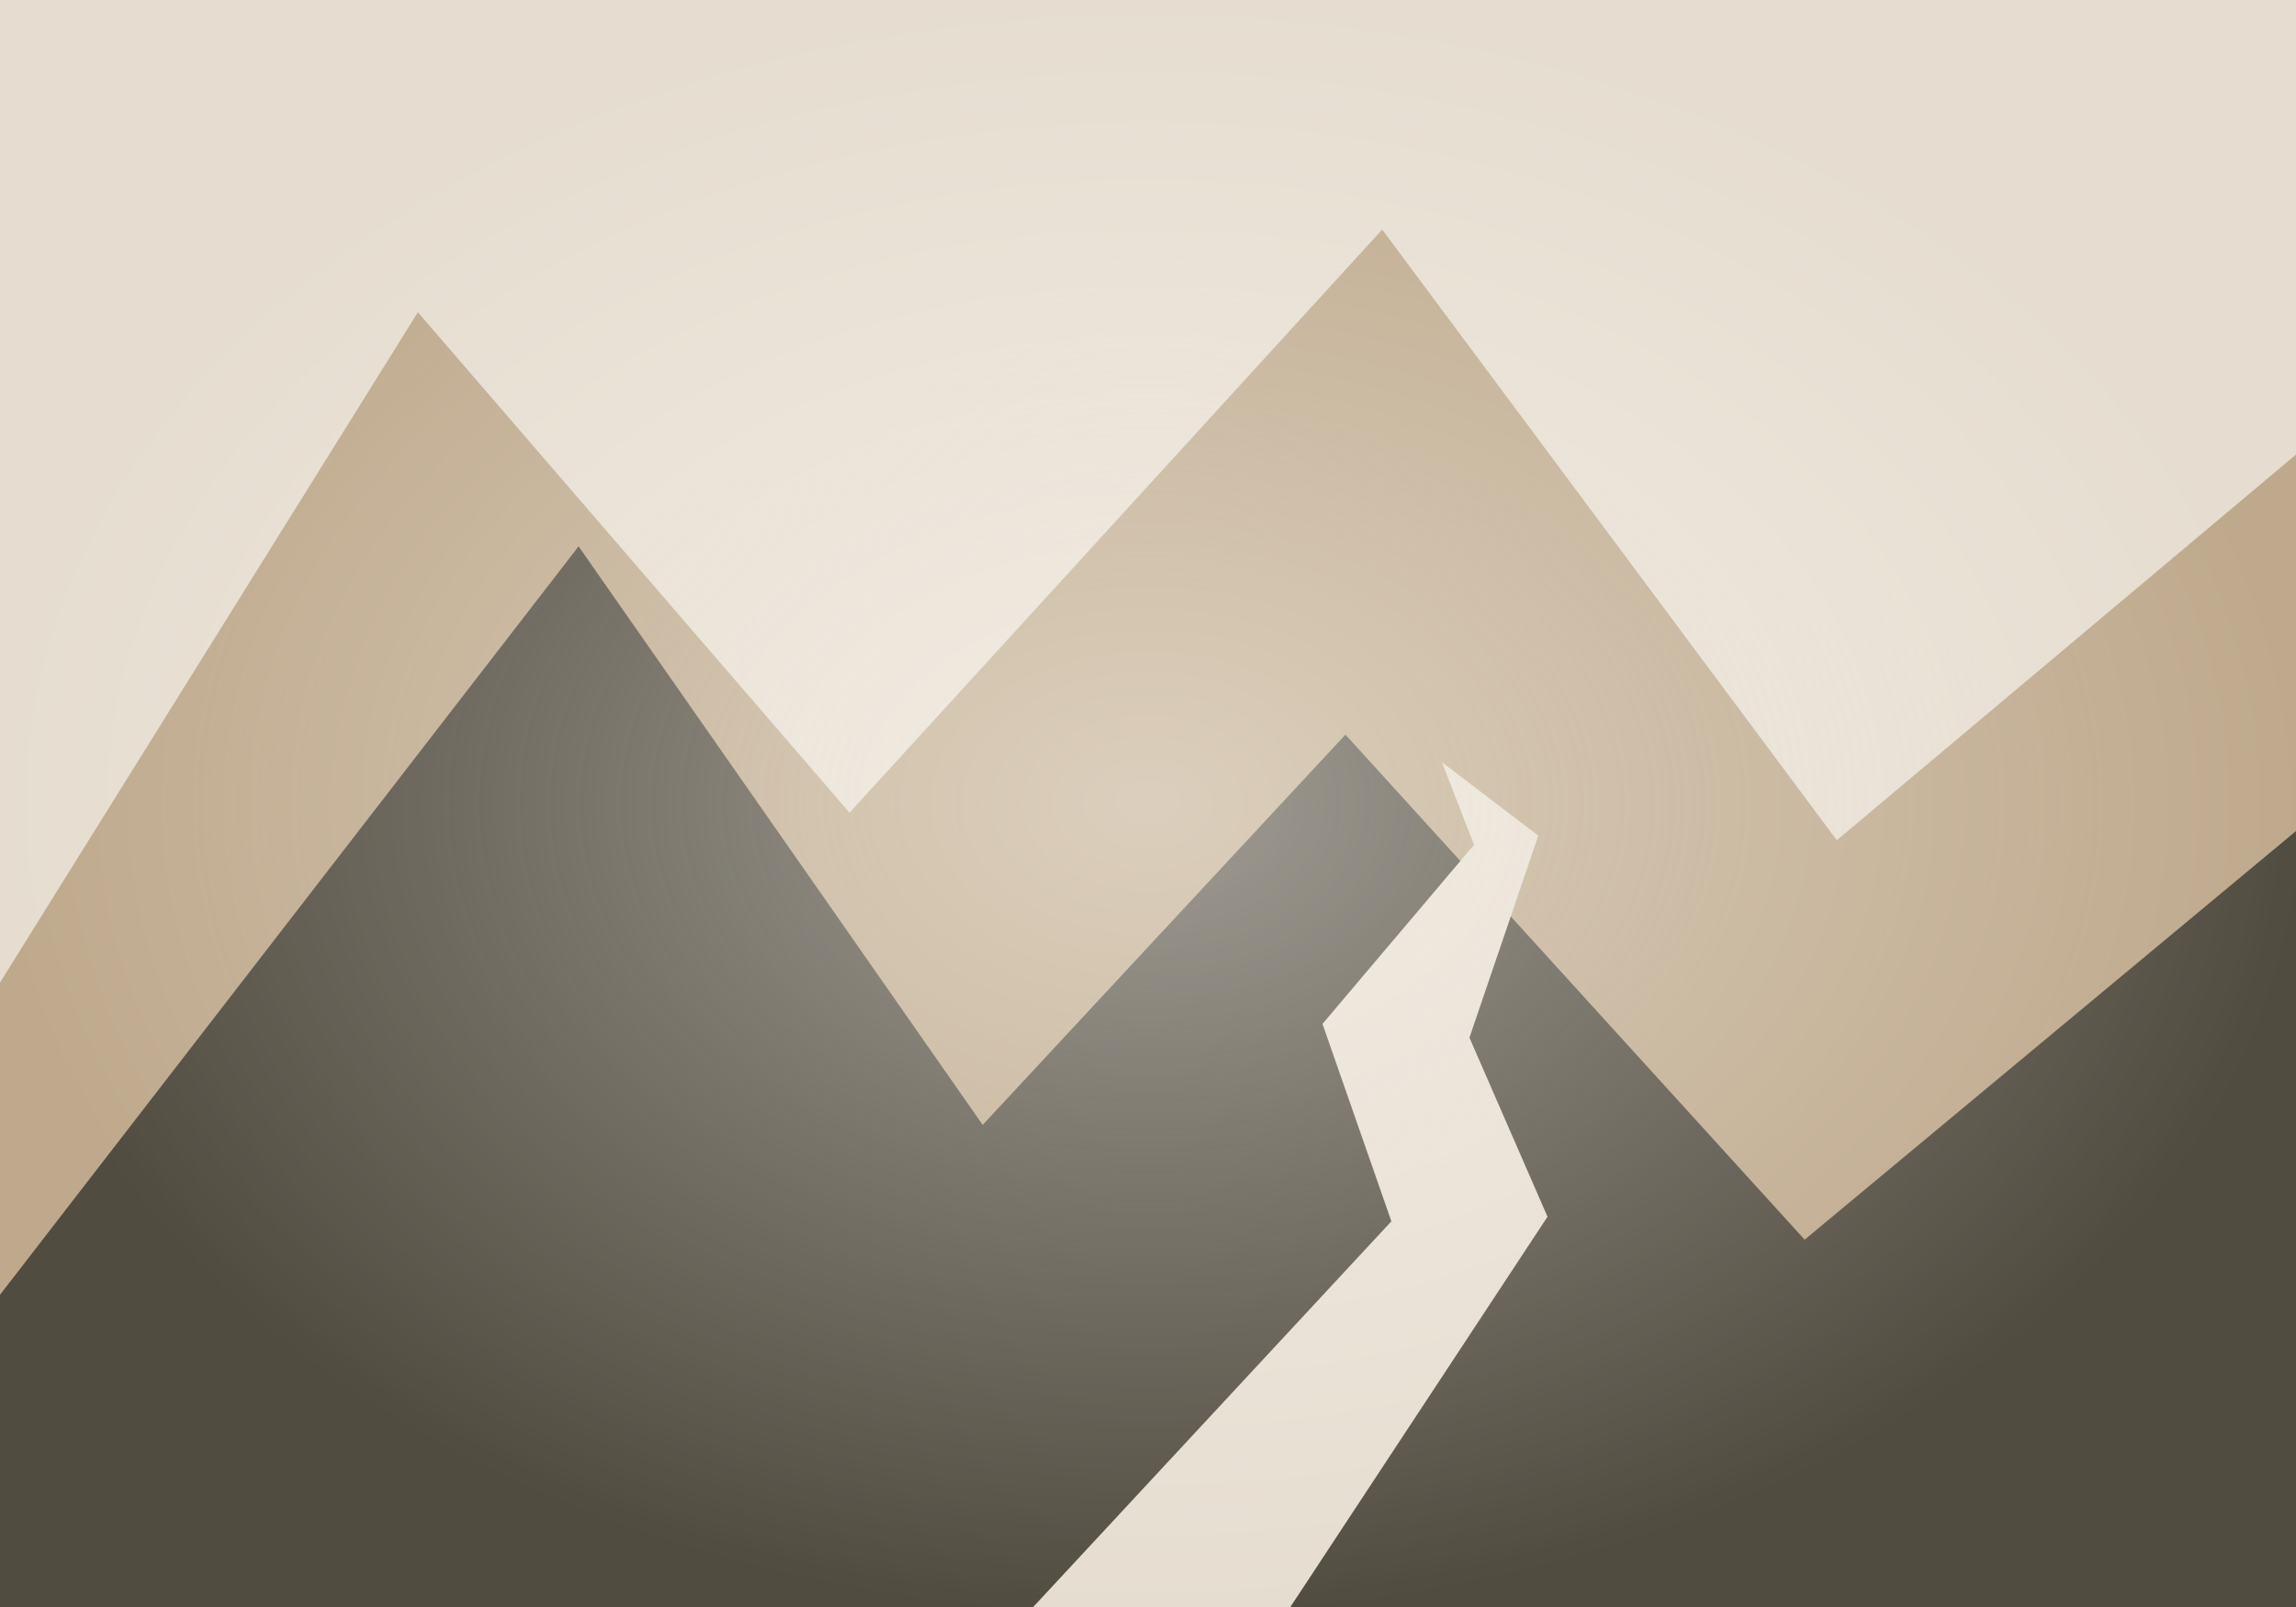
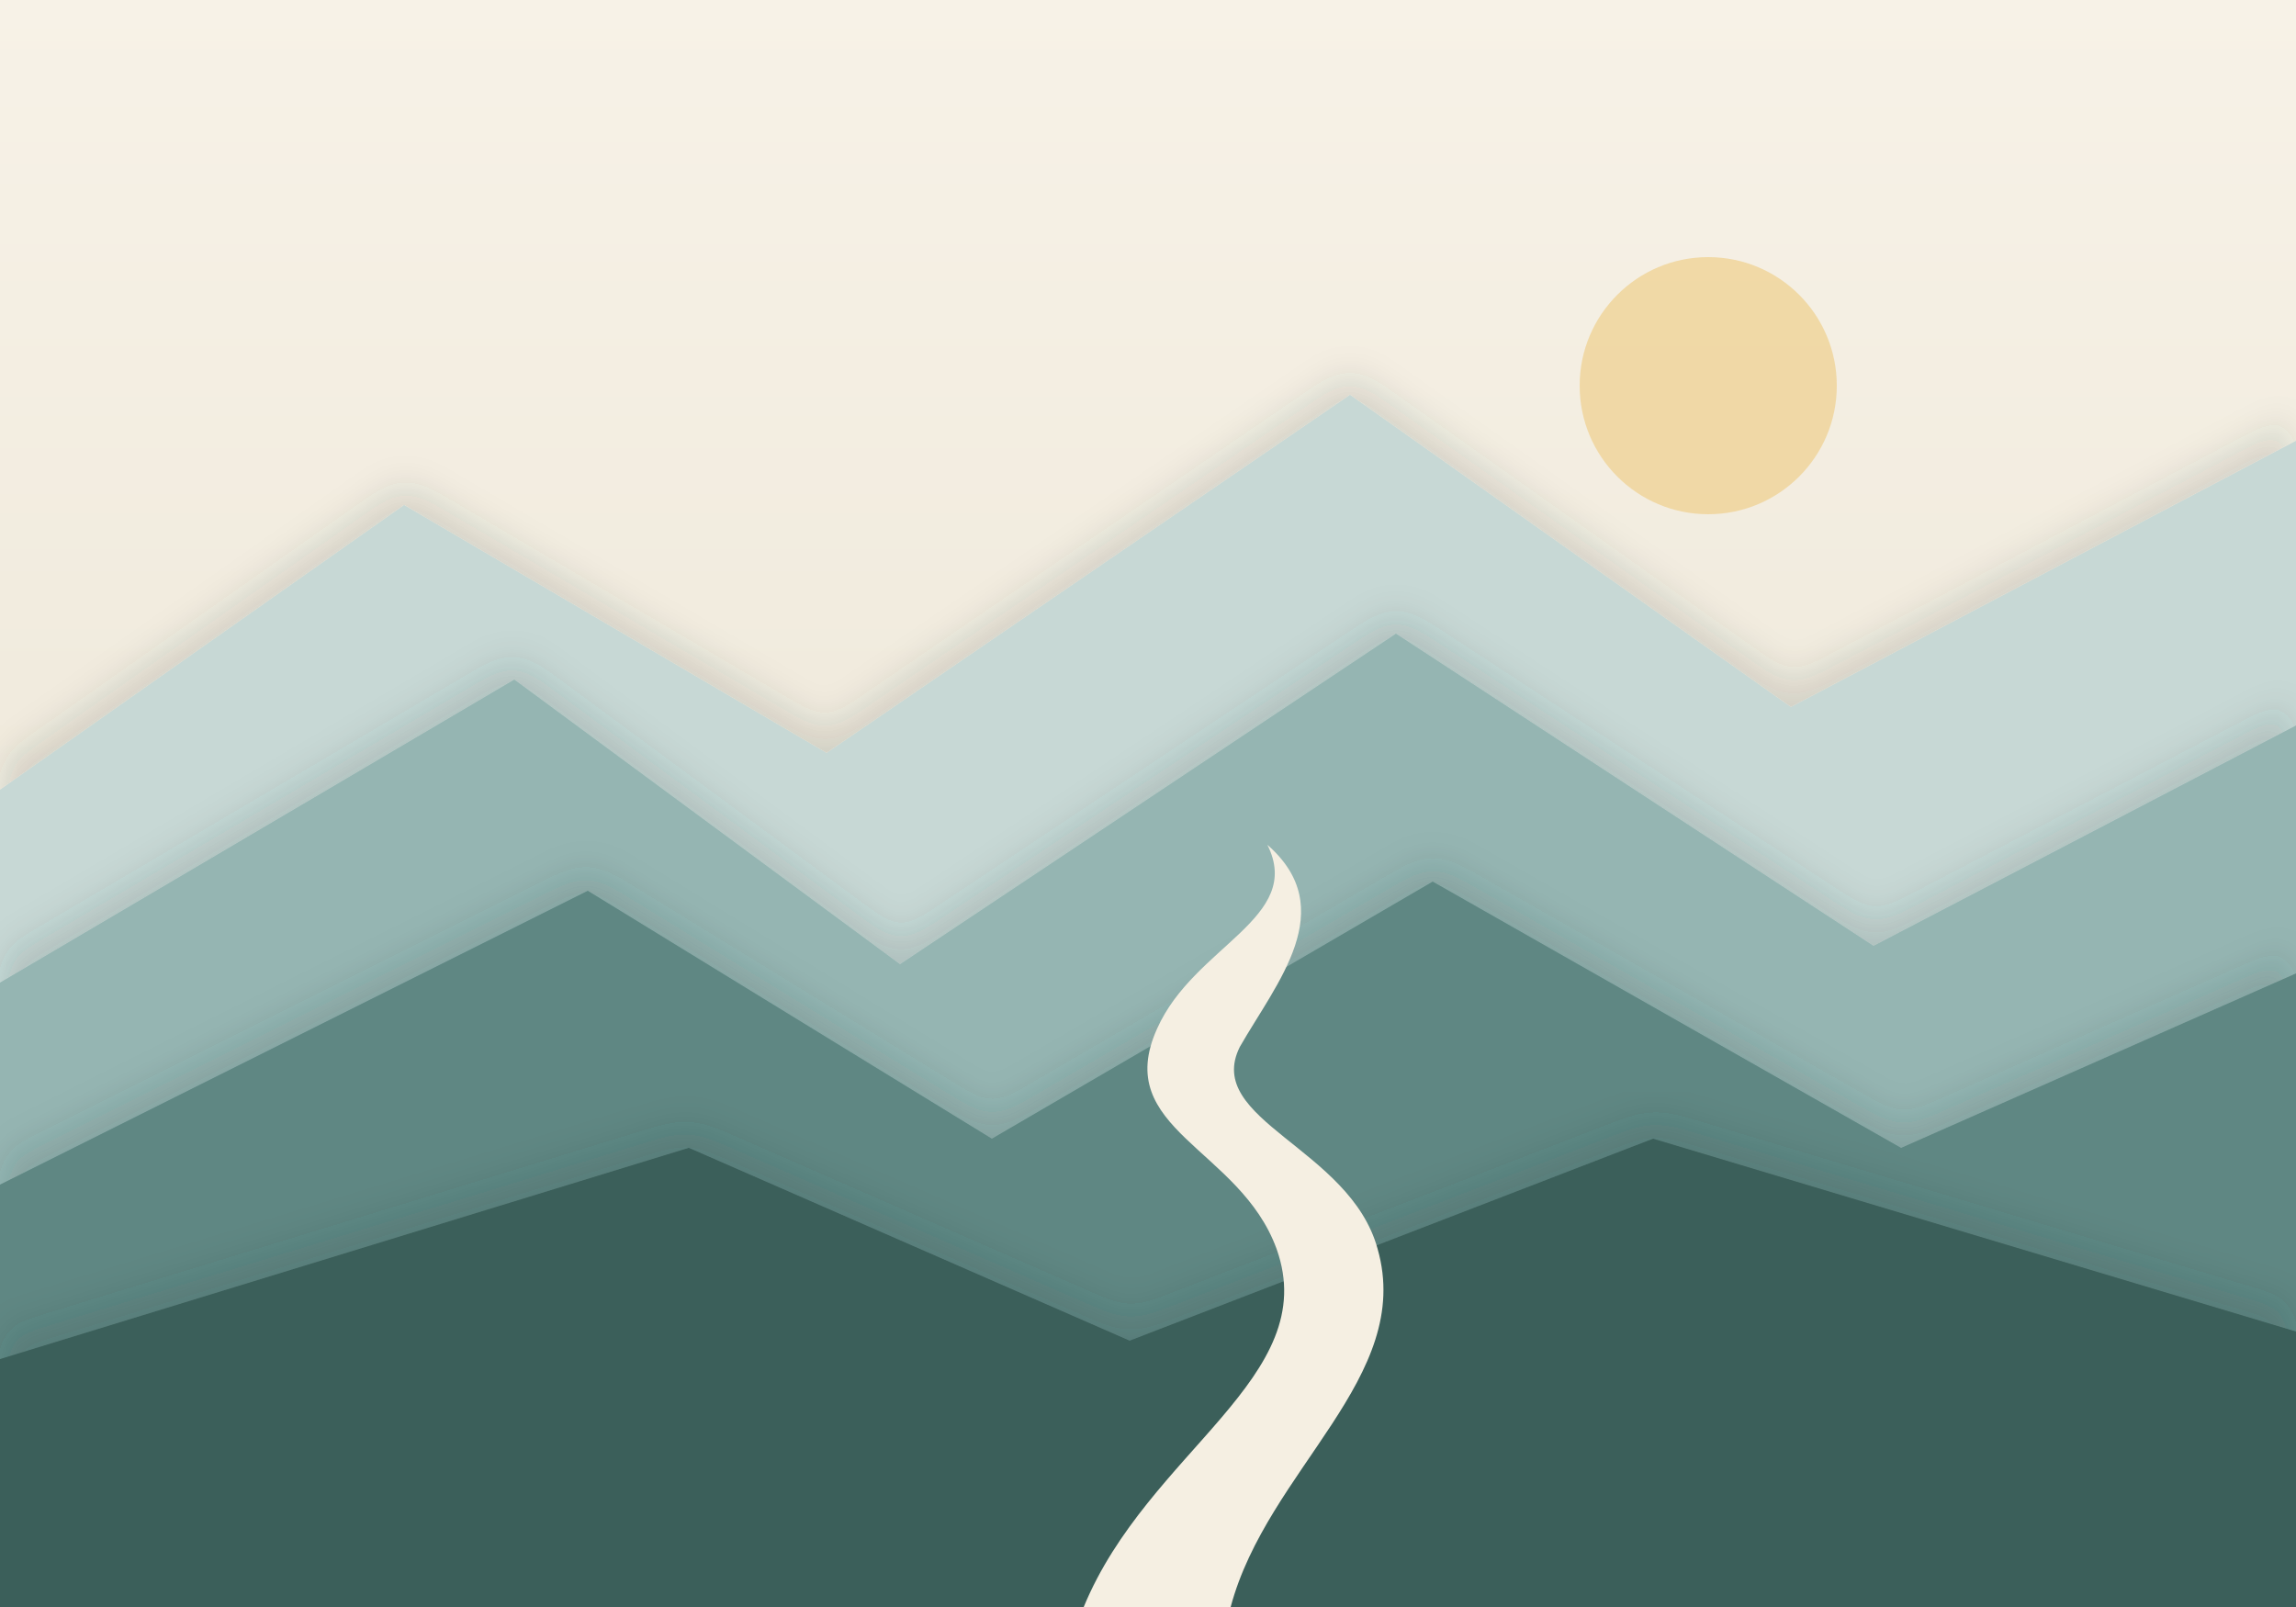
- <svg xmlns="http://www.w3.org/2000/svg" width="500" height="350" viewBox="0 0 500 350">
+ <svg xmlns="http://www.w3.org/2000/svg" width="500" height="350" viewBox="0 0 500 350" fill="none">
  <defs>
-     <linearGradient id="glass" x1="0" x2="1">
-       <stop stop-color="#ebe2d2" stop-opacity=".5" />
-       <stop offset=".5" stop-color="#ebe2d2" />
-       <stop offset="1" stop-color="#514c40" stop-opacity=".8" />
+     <linearGradient id="paperSky" x1="0" y1="0" x2="0" y2="1">
+       <stop offset="0%" stop-color="#f7f2e7" />
+       <stop offset="100%" stop-color="#e9e2d2" />
    </linearGradient>
-     <radialGradient id="light">
-       <stop stop-color="#fffdf8" stop-opacity=".45" />
-       <stop offset="1" stop-color="#fffdf8" stop-opacity="0" />
-     </radialGradient>
+     <filter id="paperDrop" x="-10%" y="-10%" width="120%" height="130%">
+       <feDropShadow dx="0" dy="-4" stdDeviation="4" flood-color="#2a433e" flood-opacity="0.16" />
+     </filter>
  </defs>
-   <rect width="500" height="350" fill="#e6ddd0" />
-   <ellipse cx="250" cy="300" rx="175" ry="25" fill="#514c40" opacity=".1" />
-   <path d="M0 214 91 68l94 109L301 50l99 133L500 99v251H0z" fill="#bea98c" />
-   <path d="M0 282 126 119l88 126 79-85 100 110 107-89v169H0z" fill="#514c40" />
-   <path d="m225 350 78-84-15-43 33-39-7-18 21 16-15 44 17 39-56 85" fill="#e6ddd0" />
-   <rect width="500" height="350" fill="url(#light)" />
+   <rect width="500" height="350" fill="url(#paperSky)" />
+   <circle cx="372" cy="84" r="28" fill="#f0d59b" opacity="0.85" />
+   <path d="M0 172l88-62 92 54 114-78 96 68 110-58v254H0Z" fill="#c7d8d5" filter="url(#paperDrop)" />
+   <path d="M0 214l112-66 84 62 108-72 104 68 92-48v192H0Z" fill="#95b5b2" filter="url(#paperDrop)" />
+   <path d="M0 258l128-64 88 54 96-56 102 58 86-38v138H0Z" fill="#5e8783" filter="url(#paperDrop)" />
+   <path d="M0 296l150-46 96 42 114-44 140 42v60H0Z" fill="#3a5e5a" filter="url(#paperDrop)" />
+   <path d="M236 350c14-34 52-50 42-78-8-22-36-26-26-48 8-18 32-24 24-40 16 14 2 30-6 44-8 16 24 22 30 44 8 28-24 48-32 78Z" fill="#f5efe2" />
</svg>
